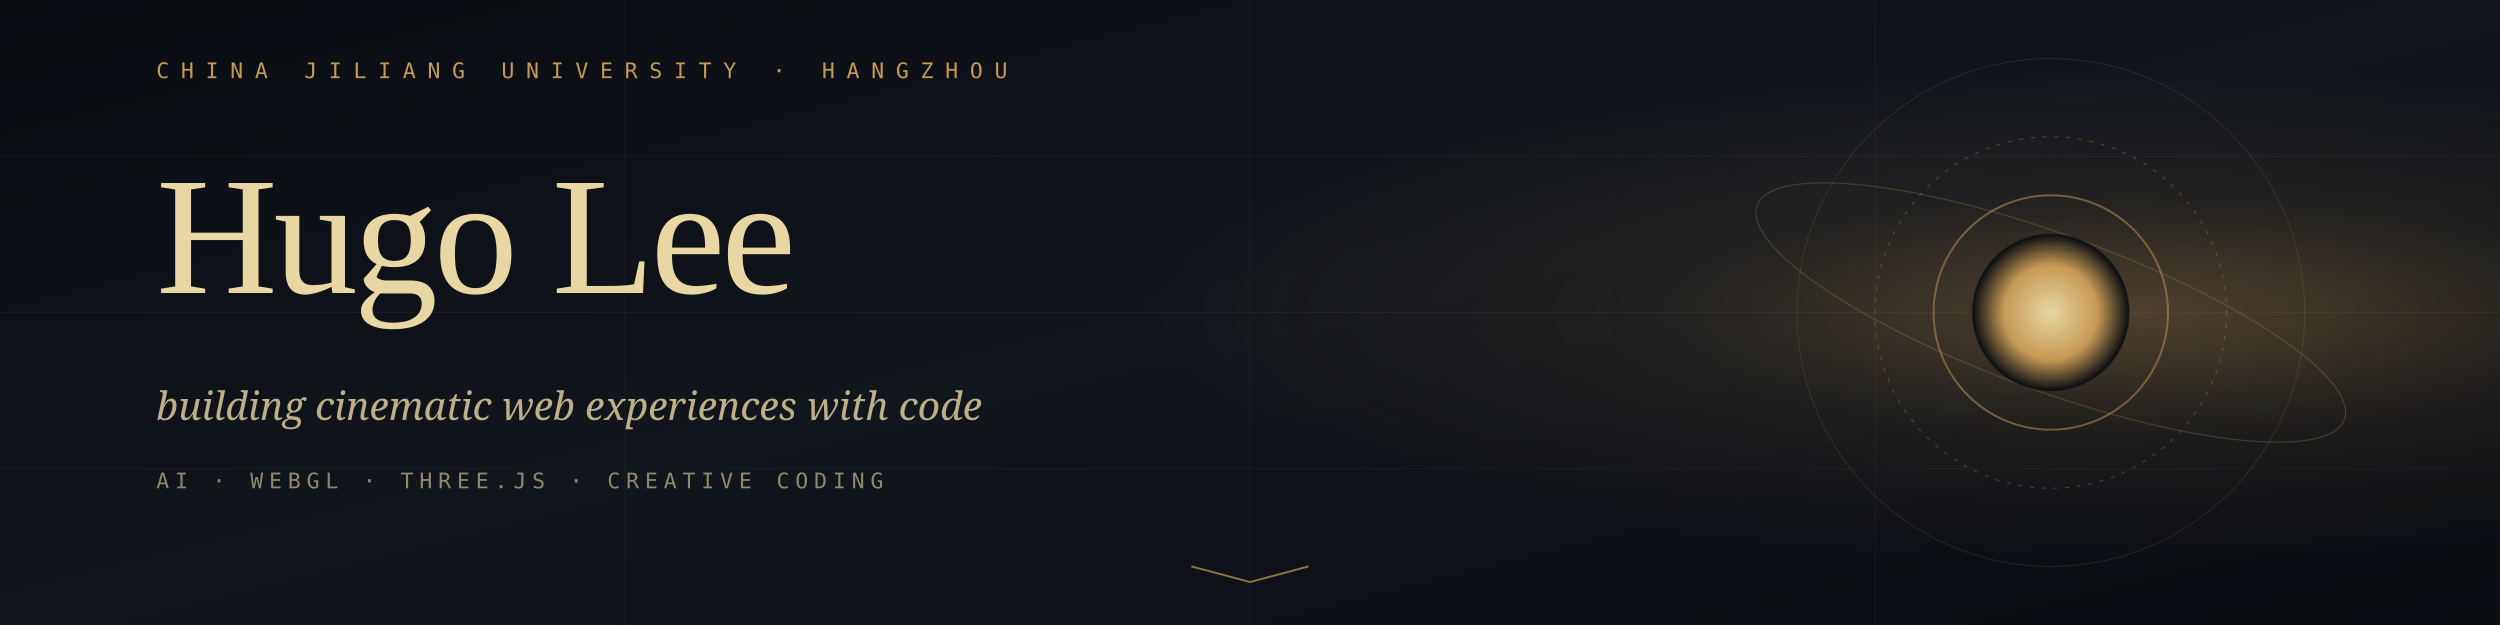
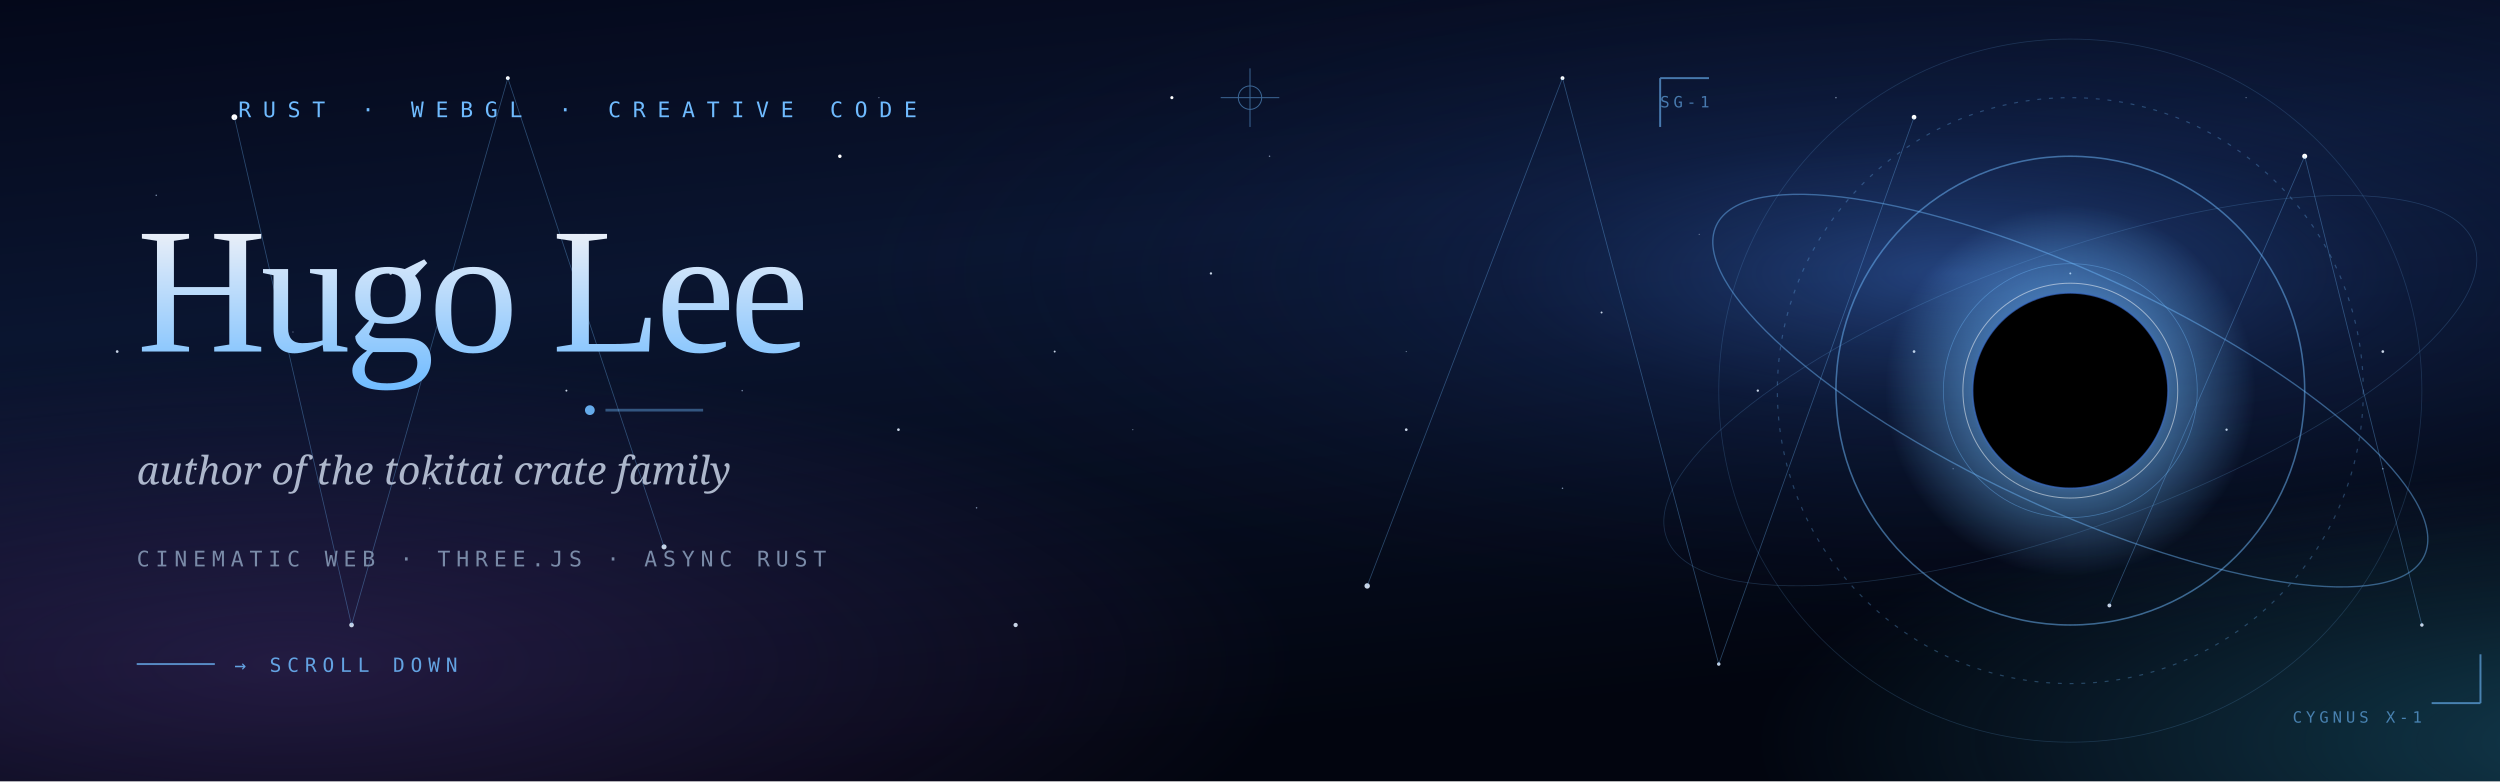
- <svg xmlns="http://www.w3.org/2000/svg" viewBox="0 0 1280 320" preserveAspectRatio="xMidYMid meet">
+ <svg xmlns="http://www.w3.org/2000/svg" viewBox="0 0 1280 400" preserveAspectRatio="xMidYMid meet">
  <defs>
-     <linearGradient id="bg" x1="0" y1="0" x2="1" y2="1">
-       <stop offset="0%" stop-color="#0a0d12" />
-       <stop offset="50%" stop-color="#11151c" />
-       <stop offset="100%" stop-color="#0a0d12" />
+     <linearGradient id="bg" x1="0" y1="0" x2="0.3" y2="1">
+       <stop offset="0%" stop-color="#04081a" />
+       <stop offset="40%" stop-color="#0a1530" />
+       <stop offset="100%" stop-color="#02050f" />
    </linearGradient>
-     <radialGradient id="glow" cx="0.85" cy="0.5" r="0.4">
-       <stop offset="0%" stop-color="#c69a55" stop-opacity="0.35" />
-       <stop offset="50%" stop-color="#c69a55" stop-opacity="0.08" />
-       <stop offset="100%" stop-color="#c69a55" stop-opacity="0" />
+     <radialGradient id="nebulaA" cx="0.78" cy="0.35" r="0.45">
+       <stop offset="0%" stop-color="#3b6cc4" stop-opacity="0.55" />
+       <stop offset="40%" stop-color="#1d3a7a" stop-opacity="0.25" />
+       <stop offset="100%" stop-color="#0a1530" stop-opacity="0" />
    </radialGradient>
-     <radialGradient id="moon" cx="0.5" cy="0.5" r="0.5">
-       <stop offset="0%" stop-color="#e8d6a3" />
-       <stop offset="60%" stop-color="#c69a55" />
-       <stop offset="100%" stop-color="#0a0d12" />
+     <radialGradient id="nebulaB" cx="0.12" cy="0.85" r="0.4">
+       <stop offset="0%" stop-color="#5b3a8c" stop-opacity="0.35" />
+       <stop offset="100%" stop-color="#5b3a8c" stop-opacity="0" />
    </radialGradient>
-     <linearGradient id="ring" x1="0" y1="0" x2="1" y2="0">
-       <stop offset="0%" stop-color="#c69a55" stop-opacity="0" />
-       <stop offset="50%" stop-color="#c69a55" stop-opacity="0.7" />
-       <stop offset="100%" stop-color="#c69a55" stop-opacity="0" />
+     <radialGradient id="nebulaC" cx="1.05" cy="0.95" r="0.35">
+       <stop offset="0%" stop-color="#2a8aa8" stop-opacity="0.4" />
+       <stop offset="100%" stop-color="#2a8aa8" stop-opacity="0" />
+     </radialGradient>
+     <radialGradient id="accretion" cx="0.5" cy="0.5" r="0.5">
+       <stop offset="0%" stop-color="#000000" />
+       <stop offset="22%" stop-color="#000000" />
+       <stop offset="38%" stop-color="#3b6cc4" stop-opacity="0.9" />
+       <stop offset="55%" stop-color="#6fbbff" stop-opacity="0.45" />
+       <stop offset="100%" stop-color="#6fbbff" stop-opacity="0" />
+     </radialGradient>
+     <radialGradient id="starGlow" cx="0.5" cy="0.5" r="0.5">
+       <stop offset="0%" stop-color="#ffffff" stop-opacity="1" />
+       <stop offset="40%" stop-color="#c8d4e6" stop-opacity="0.5" />
+       <stop offset="100%" stop-color="#6fbbff" stop-opacity="0" />
+     </radialGradient>
+     <linearGradient id="textGrad" x1="0" y1="0" x2="0" y2="1">
+       <stop offset="0%" stop-color="#e8eef8" />
+       <stop offset="100%" stop-color="#6fbbff" />
+     </linearGradient>
+     <linearGradient id="lineGrad" x1="0" y1="0" x2="1" y2="0">
+       <stop offset="0%" stop-color="#6fbbff" stop-opacity="0" />
+       <stop offset="50%" stop-color="#6fbbff" stop-opacity="0.9" />
+       <stop offset="100%" stop-color="#6fbbff" stop-opacity="0" />
    </linearGradient>
  </defs>
-   <rect width="1280" height="320" fill="url(#bg)" />
-   <rect width="1280" height="320" fill="url(#glow)" />
-   <g stroke="#e8d6a3" stroke-width="0.5" opacity="0.05">
-     <line x1="0" y1="80" x2="1280" y2="80" />
-     <line x1="0" y1="160" x2="1280" y2="160" />
-     <line x1="0" y1="240" x2="1280" y2="240" />
-     <line x1="320" y1="0" x2="320" y2="320" />
-     <line x1="640" y1="0" x2="640" y2="320" />
-     <line x1="960" y1="0" x2="960" y2="320" />
-   </g>
-   <g transform="translate(1050 160)">
-     <circle r="60" fill="none" stroke="#c69a55" stroke-width="1" opacity="0.5" />
-     <circle r="90" fill="none" stroke="#c69a55" stroke-width="0.6" opacity="0.3" stroke-dasharray="2 4" />
-     <circle r="130" fill="none" stroke="#c69a55" stroke-width="0.4" opacity="0.18" />
-     <ellipse rx="160" ry="40" fill="none" stroke="#c69a55" stroke-width="0.6" opacity="0.25" transform="rotate(20)" />
-     <circle r="40" fill="url(#moon)" />
-     <circle cx="0" cy="0" r="40" fill="none" stroke="#0a0d12" stroke-width="1" opacity="0.4" />
-   </g>
-   <g transform="translate(80 0)">
-     <text x="0" y="40" font-family="JetBrains Mono, Menlo, monospace" font-size="11" letter-spacing="6" fill="#c69a55">CHINA JILIANG UNIVERSITY · HANGZHOU</text>
-     <text x="0" y="150" font-family="Georgia, 'Times New Roman', serif" font-size="86" font-weight="300" letter-spacing="-2" fill="#e8d6a3">Hugo Lee</text>
-     <line x1="0" y1="180" x2="180" y2="180" stroke="url(#ring)" stroke-width="1.5" />
-     <text x="0" y="215" font-family="Georgia, serif" font-size="20" font-style="italic" font-weight="300" fill="#e8d6a3" opacity="0.8">building cinematic web experiences with code</text>
-     <g transform="translate(0 250)">
-       <text x="0" y="0" font-family="JetBrains Mono, monospace" font-size="11" letter-spacing="3" fill="#e8d6a3" opacity="0.6">AI · WEBGL · THREE.JS · CREATIVE CODING</text>
+   <rect width="1280" height="400" fill="url(#bg)" />
+   <rect width="1280" height="400" fill="url(#nebulaA)" />
+   <rect width="1280" height="400" fill="url(#nebulaB)" />
+   <rect width="1280" height="400" fill="url(#nebulaC)" />
+   <g>
+     <g>
+       <circle cx="120" cy="60" r="1.5" fill="#ffffff" />
+       <circle cx="180" cy="320" r="1.2" fill="#c8d4e6" />
+       <circle cx="260" cy="40" r="1.0" fill="#ffffff" />
+       <circle cx="340" cy="280" r="1.3" fill="#c8d4e6" />
+       <circle cx="430" cy="80" r="0.9" fill="#ffffff" />
+       <circle cx="520" cy="320" r="1.1" fill="#c8d4e6" />
+       <circle cx="600" cy="50" r="0.8" fill="#ffffff" />
+       <circle cx="700" cy="300" r="1.4" fill="#c8d4e6" />
+       <circle cx="800" cy="40" r="1.0" fill="#ffffff" />
+       <circle cx="880" cy="340" r="0.9" fill="#c8d4e6" />
+       <circle cx="980" cy="60" r="1.2" fill="#ffffff" />
+       <circle cx="1080" cy="310" r="1.0" fill="#c8d4e6" />
+       <circle cx="1180" cy="80" r="1.3" fill="#ffffff" />
+       <circle cx="1240" cy="320" r="0.9" fill="#c8d4e6" />
+     </g>
+     <g fill="#c8d4e6">
+       <circle cx="60" cy="180" r="0.7" />
+       <circle cx="100" cy="240" r="0.6" />
+       <circle cx="200" cy="140" r="0.7" />
+       <circle cx="290" cy="200" r="0.5" />
+       <circle cx="380" cy="160" r="0.6" />
+       <circle cx="460" cy="220" r="0.7" />
+       <circle cx="540" cy="180" r="0.5" />
+       <circle cx="620" cy="140" r="0.6" />
+       <circle cx="720" cy="220" r="0.7" />
+       <circle cx="820" cy="160" r="0.5" />
+       <circle cx="900" cy="200" r="0.6" />
+       <circle cx="980" cy="180" r="0.7" />
+       <circle cx="1060" cy="140" r="0.5" />
+       <circle cx="1140" cy="220" r="0.6" />
+       <circle cx="1220" cy="180" r="0.7" />
+     </g>
+     <g fill="#7a8ba8">
+       <circle cx="80" cy="100" r="0.4" />
+       <circle cx="150" cy="170" r="0.3" />
+       <circle cx="220" cy="250" r="0.4" />
+       <circle cx="300" cy="120" r="0.3" />
+       <circle cx="380" cy="200" r="0.4" />
+       <circle cx="450" cy="50" r="0.3" />
+       <circle cx="500" cy="260" r="0.4" />
+       <circle cx="580" cy="220" r="0.3" />
+       <circle cx="650" cy="80" r="0.4" />
+       <circle cx="720" cy="180" r="0.3" />
+       <circle cx="800" cy="250" r="0.4" />
+       <circle cx="870" cy="120" r="0.3" />
+       <circle cx="940" cy="50" r="0.4" />
+       <circle cx="1000" cy="240" r="0.3" />
+       <circle cx="1080" cy="190" r="0.4" />
+       <circle cx="1150" cy="50" r="0.3" />
+       <circle cx="1220" cy="240" r="0.4" />
    </g>
  </g>
-   <g transform="translate(640 290)" stroke="#c69a55" stroke-width="1" fill="none" opacity="0.7">
-     <line x1="-30" y1="0" x2="0" y2="8" />
-     <line x1="0" y1="8" x2="30" y2="0" />
+   <g stroke="#6fbbff" stroke-width="0.4" opacity="0.35" fill="none">
+     <polyline points="120,60 180,320 260,40 340,280" />
+     <polyline points="700,300 800,40 880,340 980,60" />
+     <polyline points="1080,310 1180,80 1240,320" />
+   </g>
+   <g transform="translate(1060 200)">
+     <circle r="180" fill="none" stroke="#6fbbff" stroke-width="0.4" opacity="0.18" />
+     <circle r="150" fill="none" stroke="#6fbbff" stroke-width="0.6" opacity="0.3" stroke-dasharray="2 4" />
+     <circle r="120" fill="none" stroke="#6fbbff" stroke-width="0.8" opacity="0.5" />
+     <ellipse rx="200" ry="60" fill="none" stroke="#6fbbff" stroke-width="0.7" opacity="0.45" transform="rotate(25)" />
+     <ellipse rx="220" ry="70" fill="none" stroke="#6fbbff" stroke-width="0.4" opacity="0.2" transform="rotate(-20)" />
+     <circle r="95" fill="url(#accretion)" />
+     <circle r="50" fill="#000000" />
+     <circle r="50" fill="none" stroke="#3b6cc4" stroke-width="0.8" opacity="0.7" />
+     <circle r="55" fill="none" stroke="#ffffff" stroke-width="0.5" opacity="0.5" />
+     <circle r="65" fill="none" stroke="#6fbbff" stroke-width="0.4" opacity="0.4" />
+     <g stroke="#6fbbff" stroke-width="1" opacity="0.6">
+       <line x1="-210" y1="-160" x2="-185" y2="-160" />
+       <line x1="-210" y1="-160" x2="-210" y2="-135" />
+       <line x1="210" y1="160" x2="185" y2="160" />
+       <line x1="210" y1="160" x2="210" y2="135" />
+     </g>
+     <text x="-210" y="-145" font-family="JetBrains Mono, monospace" font-size="8" letter-spacing="2" fill="#6fbbff" opacity="0.6">SG-1</text>
+     <text x="180" y="170" font-family="JetBrains Mono, monospace" font-size="8" letter-spacing="2" fill="#6fbbff" opacity="0.6" text-anchor="end">CYGNUS X-1</text>
+   </g>
+   <g transform="translate(70 0)">
+     <line x1="0" y1="56" x2="40" y2="56" stroke="url(#lineGrad)" stroke-width="1.2" />
+     <text x="52" y="60" font-family="JetBrains Mono, Menlo, monospace" font-size="11" letter-spacing="6" fill="#6fbbff">RUST · WEBGL · CREATIVE CODE</text>
+     <text x="0" y="180" font-family="Georgia, 'Times New Roman', serif" font-size="92" font-weight="300" letter-spacing="-3" fill="url(#textGrad)">Hugo Lee</text>
+     <line x1="0" y1="210" x2="220" y2="210" stroke="url(#lineGrad)" stroke-width="1.4" />
+     <circle cx="232" cy="210" r="2.5" fill="#6fbbff" opacity="0.9" />
+     <line x1="240" y1="210" x2="290" y2="210" stroke="#6fbbff" stroke-width="1.4" opacity="0.4" />
+     <text x="0" y="248" font-family="Georgia, serif" font-size="20" font-style="italic" font-weight="300" fill="#c8d4e6" opacity="0.85">author of the tokitai crate family</text>
+     <g transform="translate(0 290)">
+       <text x="0" y="0" font-family="JetBrains Mono, monospace" font-size="11" letter-spacing="3" fill="#7a8ba8">CINEMATIC WEB · THREE.JS · ASYNC RUST</text>
+     </g>
+     <g transform="translate(0 340)">
+       <line x1="0" y1="0" x2="40" y2="0" stroke="#6fbbff" stroke-width="1" opacity="0.7" />
+       <text x="50" y="4" font-family="JetBrains Mono, monospace" font-size="10" letter-spacing="3" fill="#6fbbff" opacity="0.85">→ SCROLL DOWN</text>
+     </g>
+   </g>
+   <g transform="translate(640 50)" stroke="#6fbbff" stroke-width="0.5" opacity="0.5">
+     <line x1="-15" y1="0" x2="15" y2="0" />
+     <line x1="0" y1="-15" x2="0" y2="15" />
+     <circle r="6" fill="none" />
  </g>
</svg>
